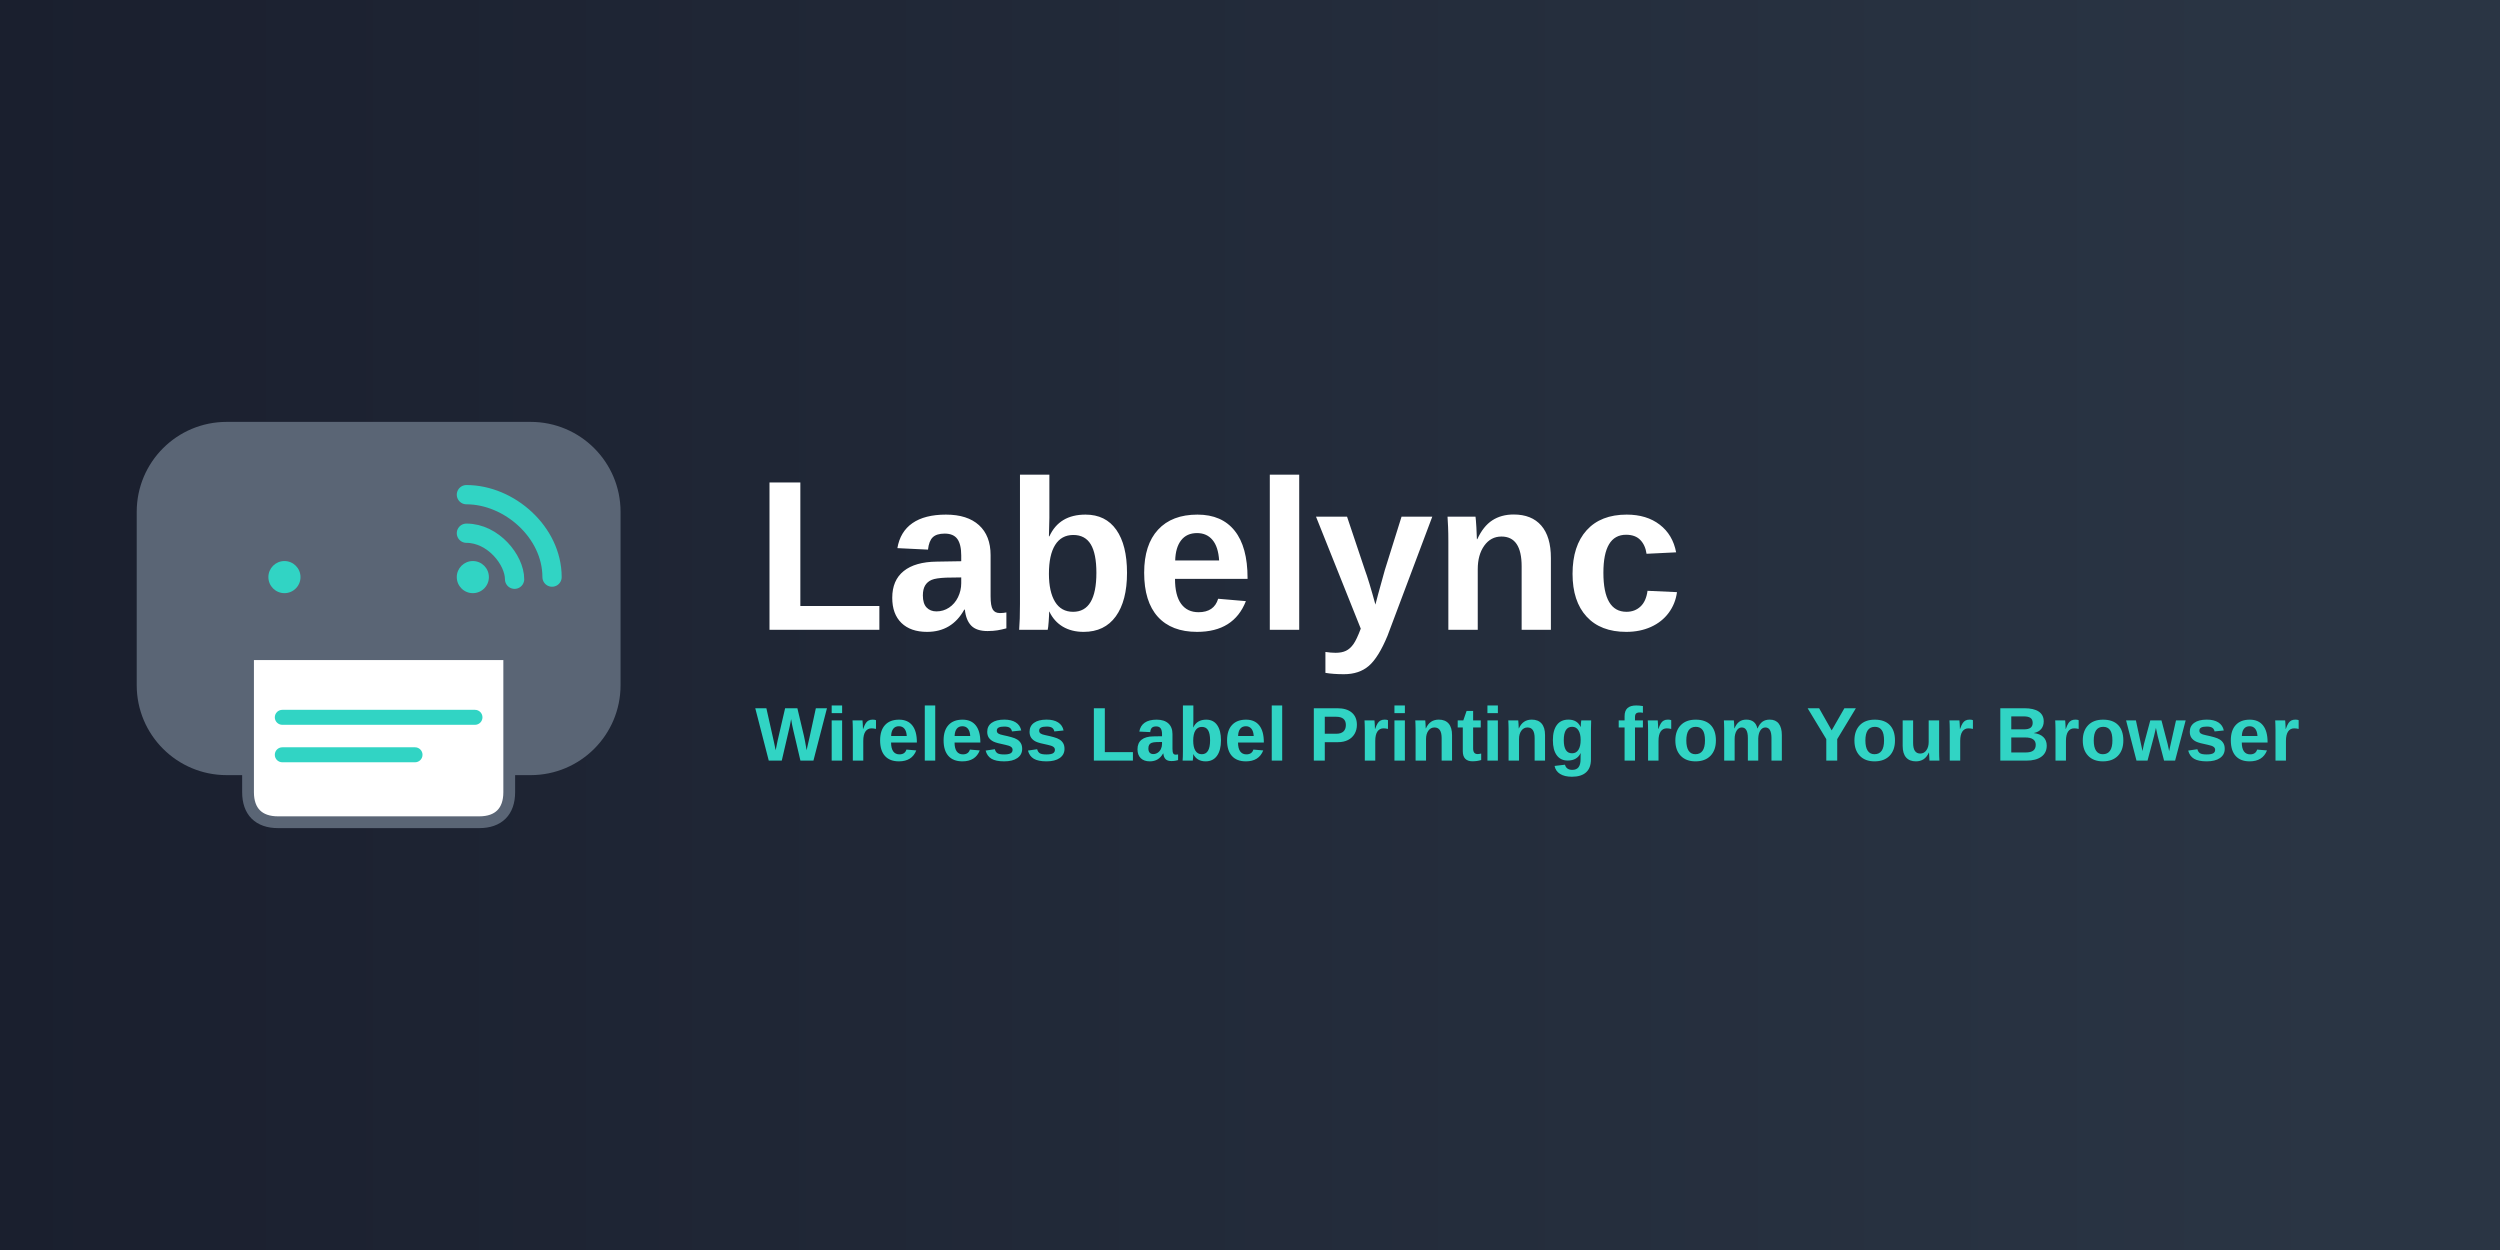
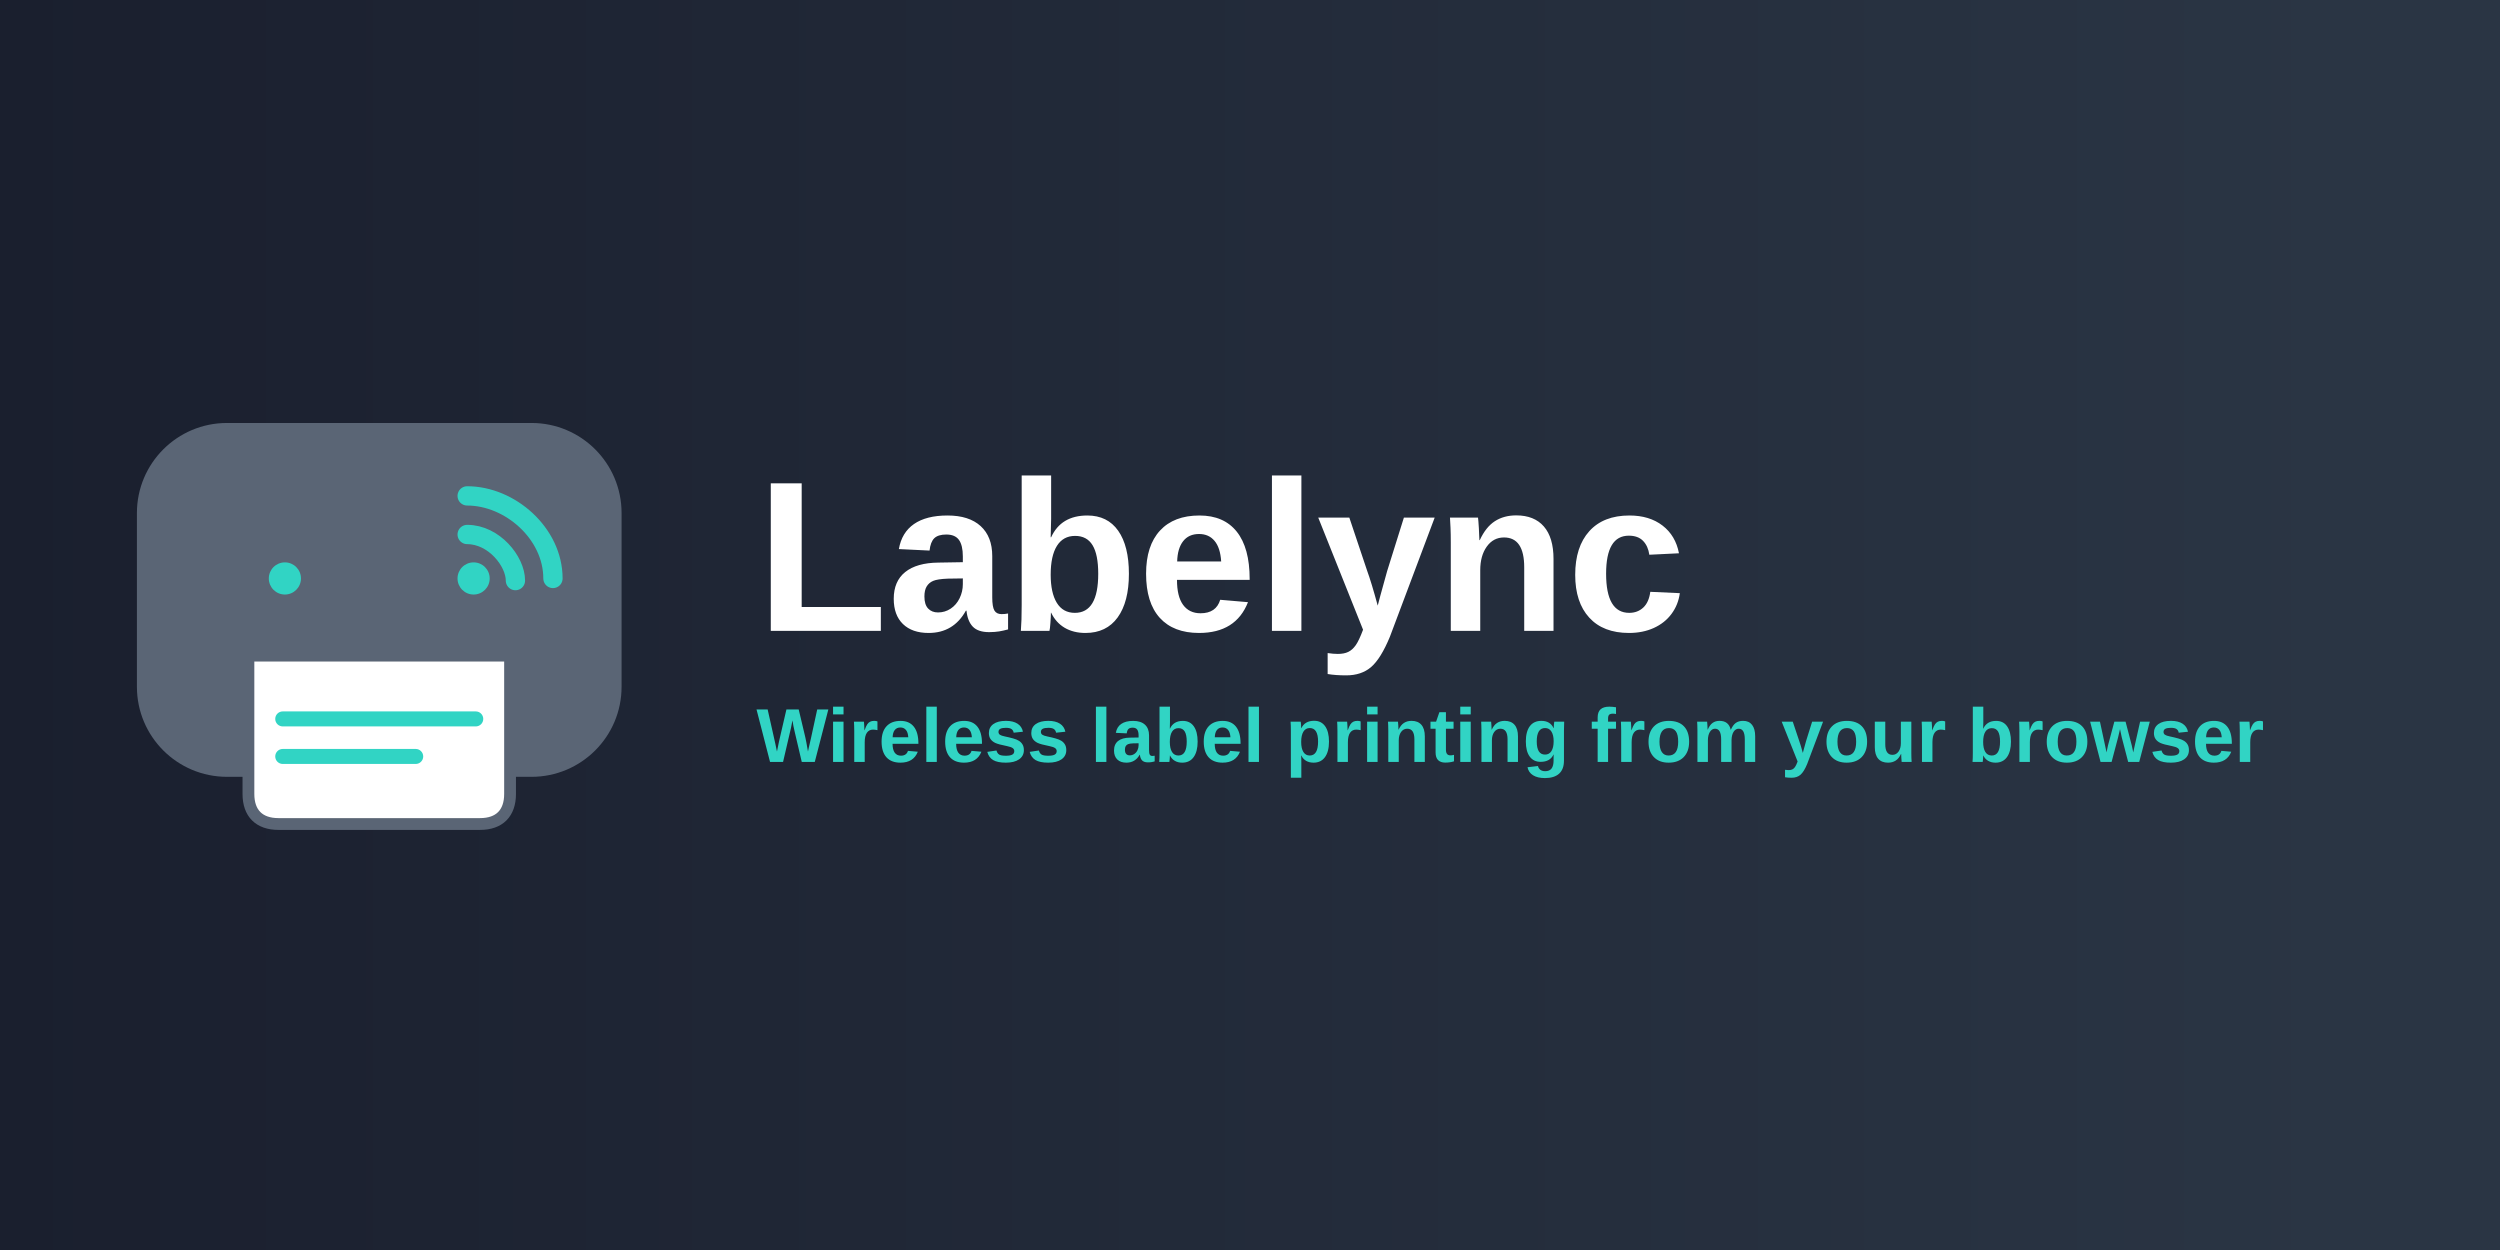
- <svg xmlns="http://www.w3.org/2000/svg" width="1280" height="640" viewBox="0 0 1280 640" version="1.1" id="svg708">
-   <defs id="defs678">
-     <linearGradient id="bgGradient" gradientTransform="scale(2,0.5)" x1="0" y1="0" x2="600" y2="0" gradientUnits="userSpaceOnUse">
-       <stop offset="0" stop-color="#1a1f2e" id="stop673" />
-       <stop offset="1" stop-color="#2a3544" id="stop675" />
+ <svg xmlns="http://www.w3.org/2000/svg" width="1280" height="640" version="1.1" viewBox="0 0 1280 640">
+   <defs>
+     <linearGradient id="bgGradient" x2="600" gradientTransform="scale(2 .5)" gradientUnits="userSpaceOnUse">
+       <stop stop-color="#1a1f2e" offset="0" />
+       <stop stop-color="#2a3544" offset="1" />
    </linearGradient>
  </defs>
-   <rect width="1280" height="640" fill="url(#bgGradient)" id="rect680" x="0" y="0" style="fill:url(#bgGradient)" />
-   <g transform="matrix(1.217913,0,0,1.217913,-15.2539,0.5377825)" font-family="Arial, sans-serif" id="g706">
-     <g id="g941" transform="translate(0,7.067518)">
-       <g transform="matrix(0.45,0,0,0.45,70,169.848)" id="g700">
-         <rect width="452" height="330" rx="84" fill="#5a6575" id="rect682" x="0" y="0" />
-         <path d="m 104,217 h 244 v 129 c 0,18 -10,28 -28,28 H 132 c -18,0 -28,-10 -28,-28 z" fill="#ffffff" stroke="#5a6575" stroke-width="11" id="path684" />
-         <g fill="#31d4c4" id="g694">
-           <rect x="129" y="269" width="194" height="14" rx="7" id="rect686" />
-           <rect x="129" y="304" width="138" height="14" rx="7" id="rect688" />
-           <circle cx="314" cy="145" r="15" id="circle690" />
-           <circle cx="138" cy="145" r="15" id="circle692" />
+   <rect width="1280" height="640" fill="url(#bgGradient)" />
+   <g transform="matrix(1.22 0 0 1.22 -15.3 .538)" font-family="Arial, sans-serif">
+     <g transform="translate(0 7.07)">
+       <g transform="matrix(.45 0 0 .45 70 170)">
+         <rect width="452" height="330" rx="84" fill="#5a6575" />
+         <path d="m104 217h244v129c0 18-10 28-28 28h-188c-18 0-28-10-28-28z" fill="#fff" stroke="#5a6575" stroke-width="11" />
+         <g fill="#31d4c4">
+           <rect x="129" y="269" width="194" height="14" rx="7" />
+           <rect x="129" y="304" width="138" height="14" rx="7" />
+           <circle cx="314" cy="145" r="15" />
+           <circle cx="138" cy="145" r="15" />
        </g>
-         <path d="m 308,104 c 25,0 45,25 45,43" fill="none" stroke="#31d4c4" stroke-linecap="round" stroke-width="18" id="path696" />
-         <path d="m 308,68 c 40,0 80,35 80,77" fill="none" stroke="#31d4c4" stroke-linecap="round" stroke-width="18" id="path698" />
+         <path d="m308 104c25 0 45 25 45 43" fill="none" stroke="#31d4c4" stroke-linecap="round" stroke-width="18" />
+         <path d="m308 68c40 0 80 35 80 77" fill="none" stroke="#31d4c4" stroke-linecap="round" stroke-width="18" />
      </g>
-       <text x="330" y="257.248" fill="#ffffff" font-size="90px" font-weight="bold" id="text702">Labelync</text>
-       <text x="330" y="312.248" fill="#31d4c4" font-size="32px" font-weight="bold" id="text704">Wireless Label Printing from Your Browser</text>
+       <text x="330" y="257.248" fill="#ffffff" font-size="90px" font-weight="bold">Labelync</text>
+       <text x="330" y="312.248" fill="#31d4c4" font-size="32px" font-weight="bold">Wireless label printing from your browser</text>
    </g>
  </g>
</svg>
